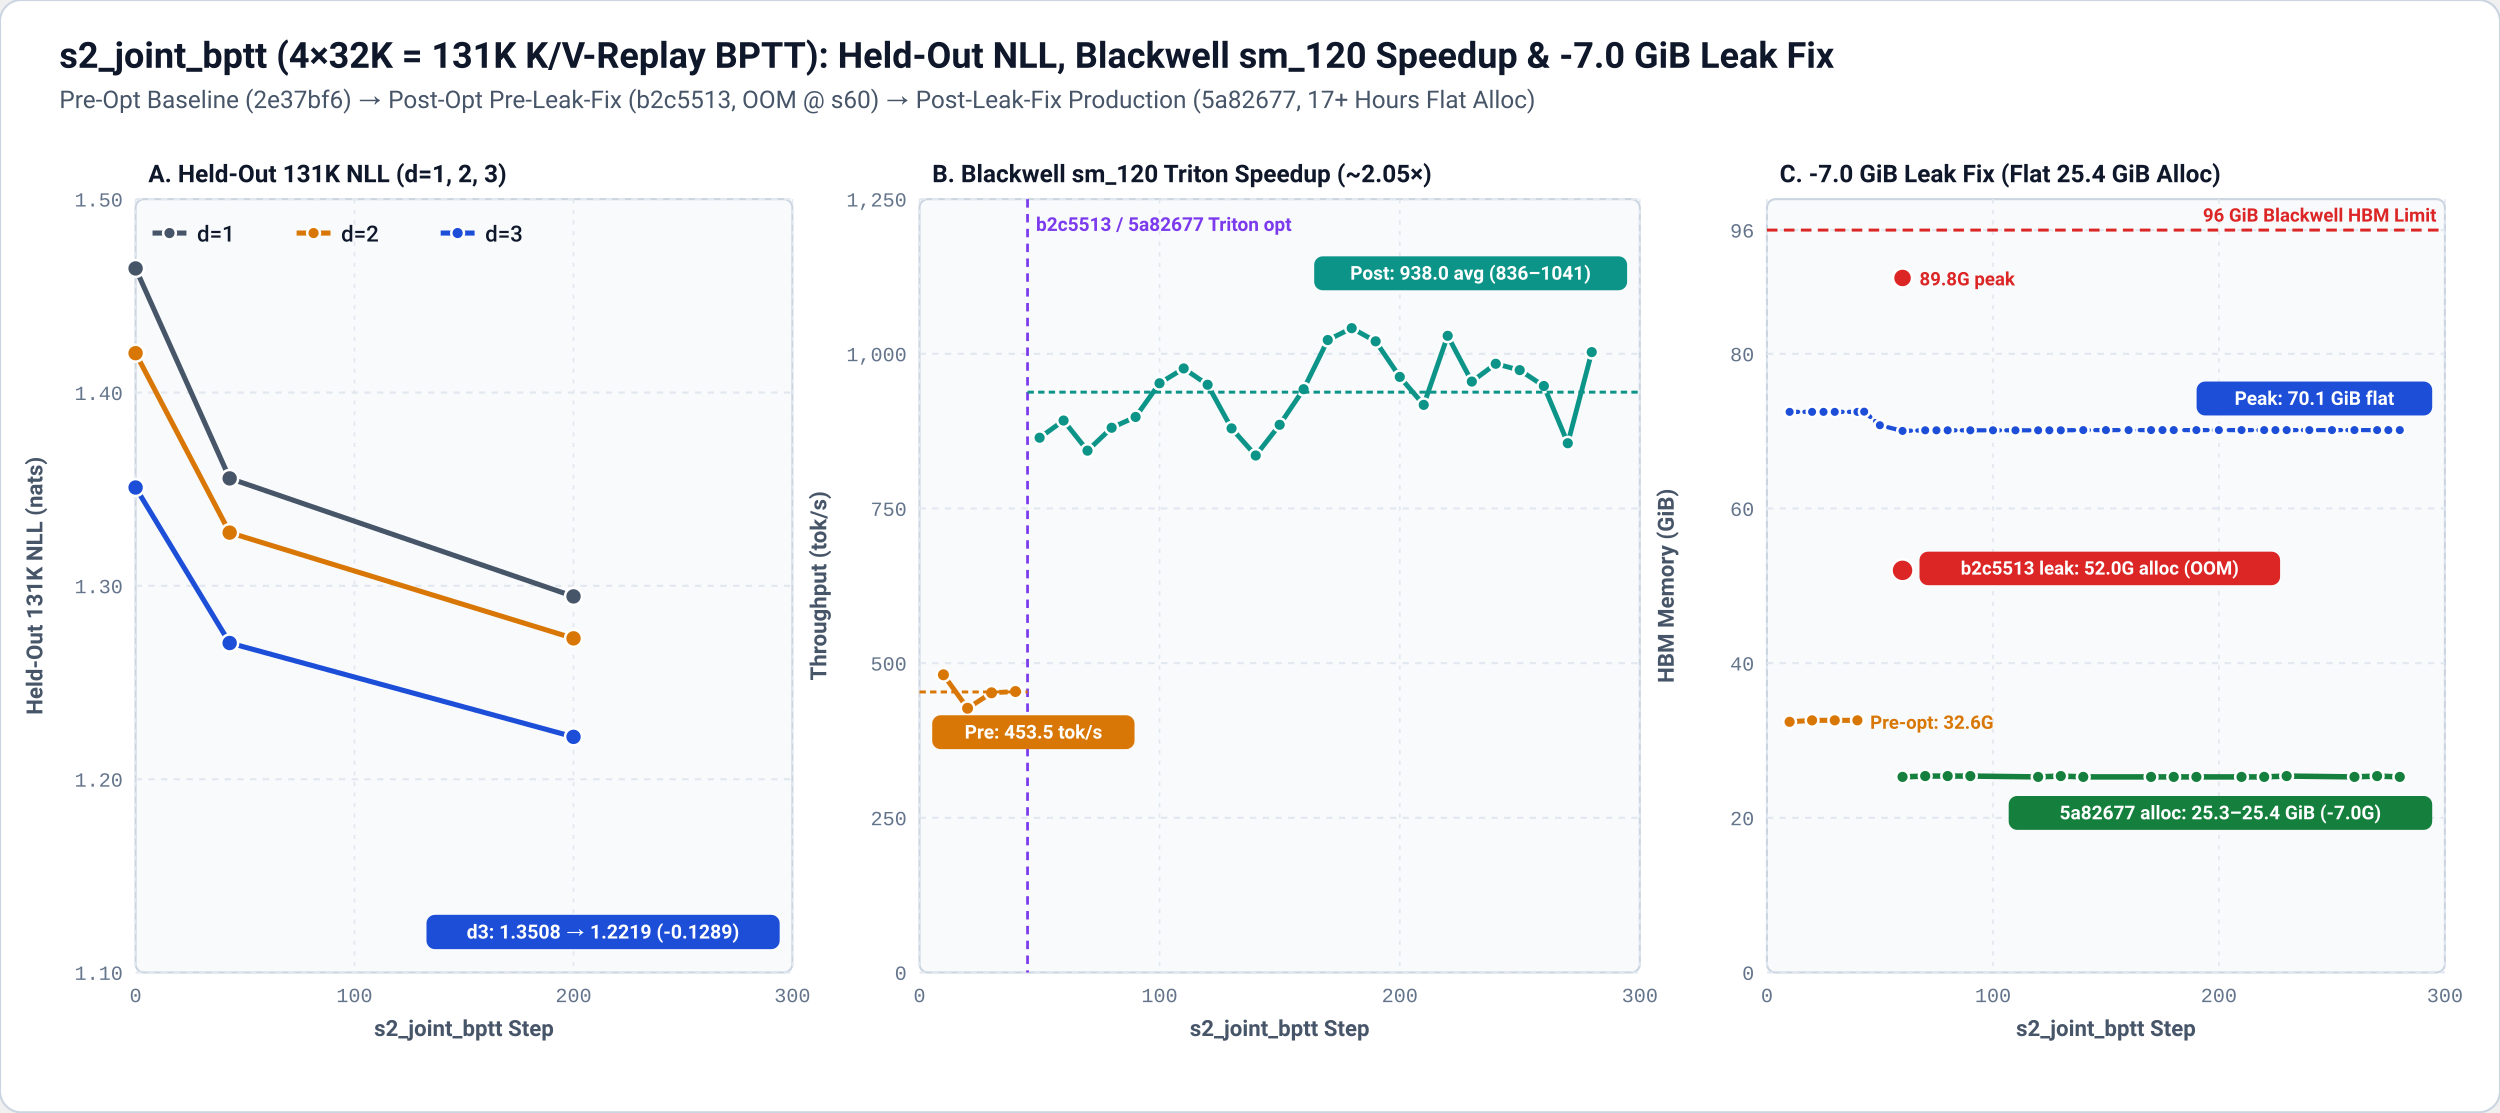
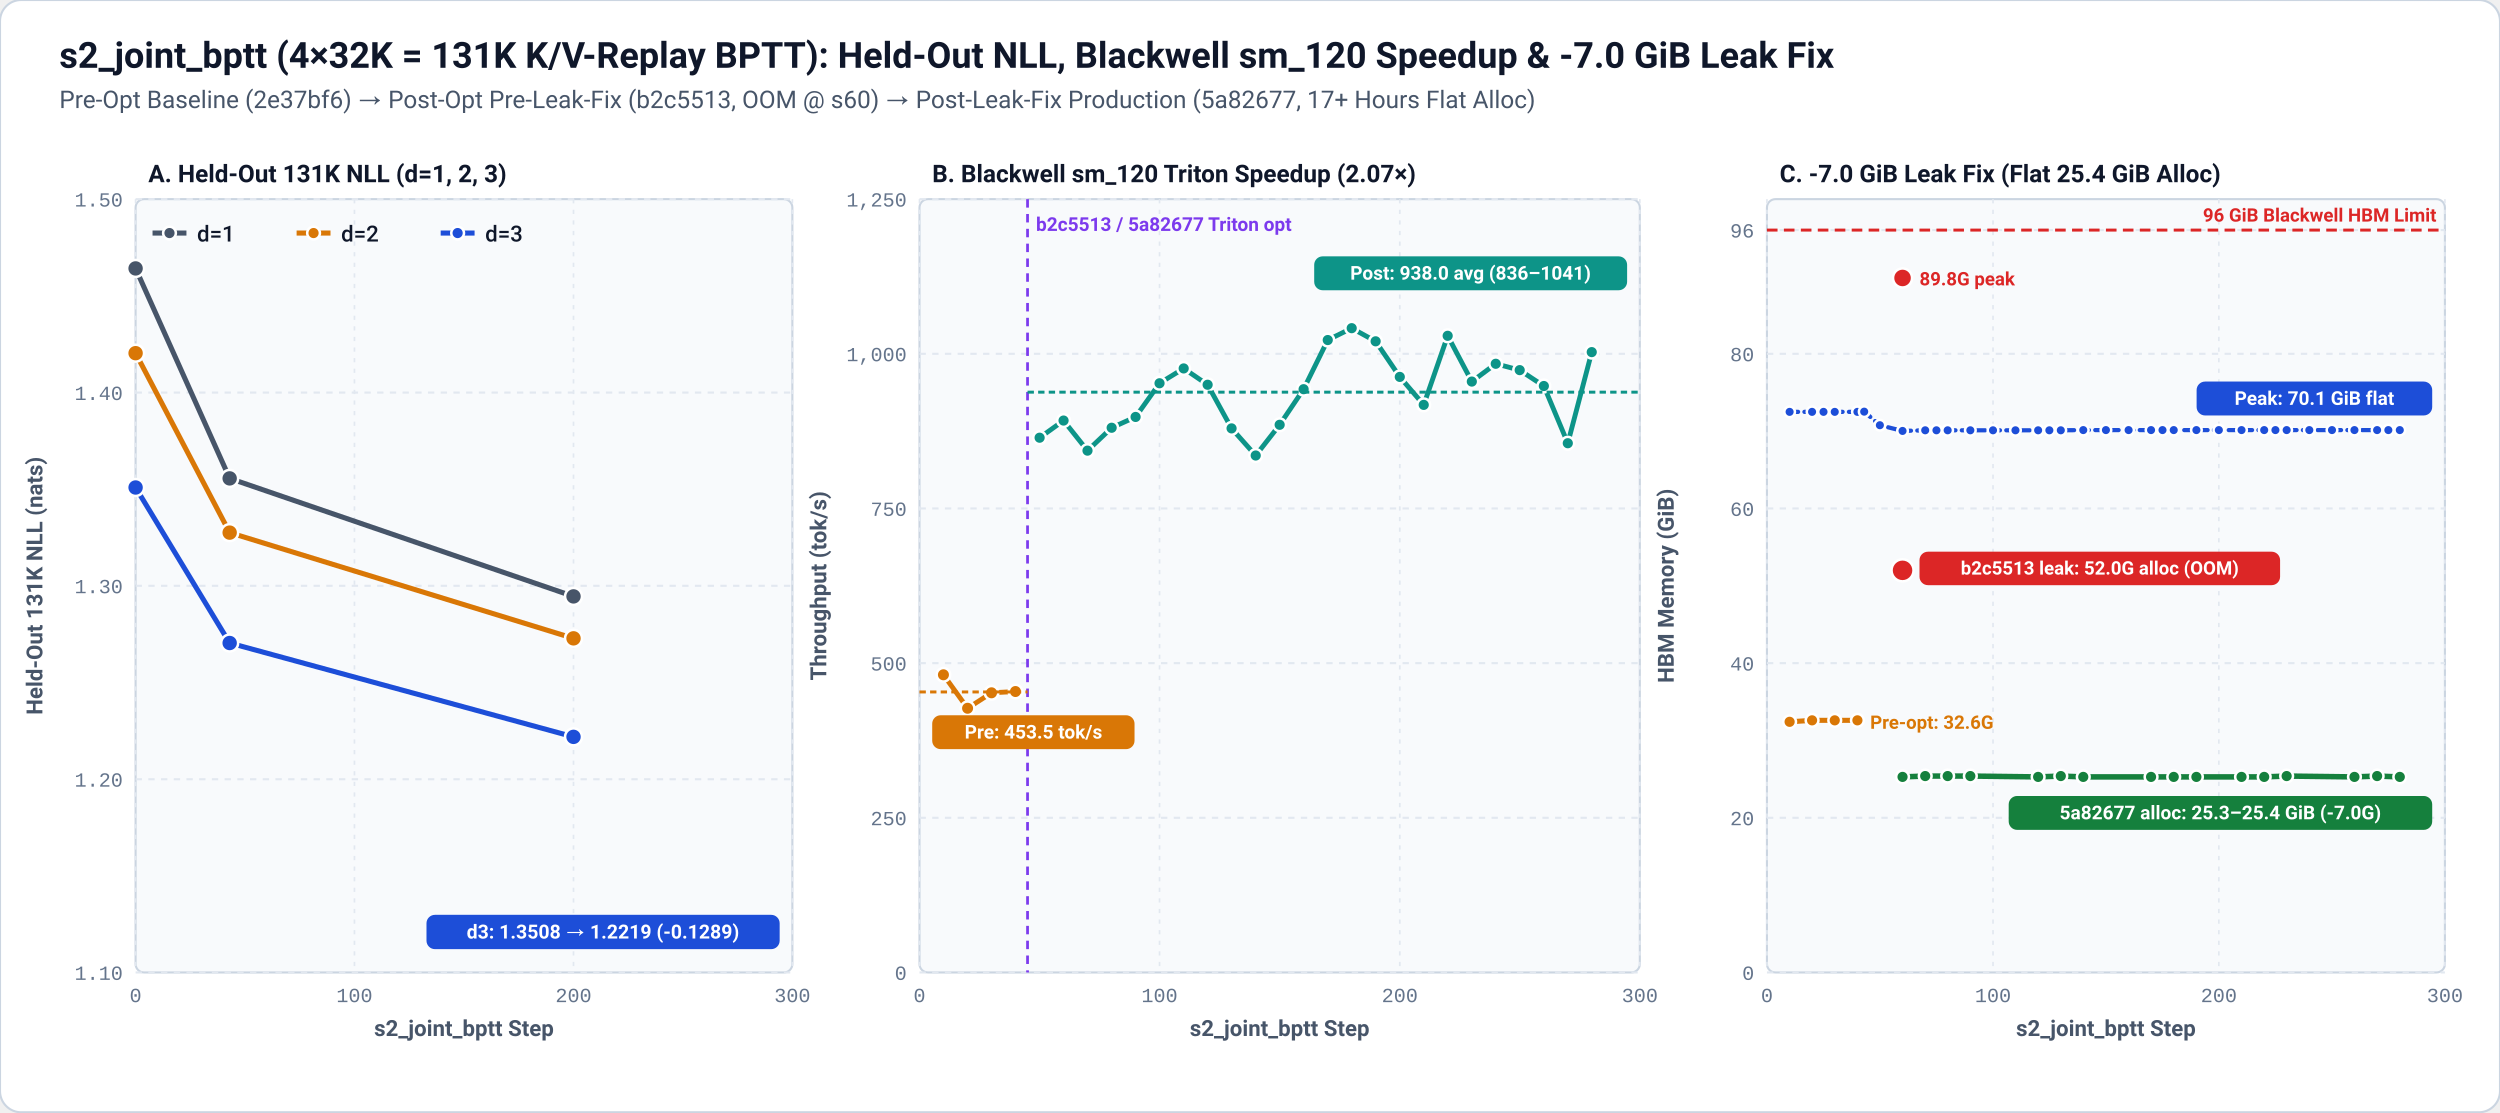
<svg xmlns="http://www.w3.org/2000/svg" width="1180" height="525" viewBox="0 0 1180 525" role="img" aria-label="s2_joint_bptt (4×32K = 131K K/V-Replay BPTT): Held-Out NLL, Blackwell sm_120 Speedup &amp; -7.0 GiB Leak Fix">
  <defs>
    <style type="text/css">
text { font-family: -apple-system, BlinkMacSystemFont, 'Segoe UI', Roboto, Helvetica, Arial, sans-serif; }
.mono { font-family: 'SFMono-Regular', Menlo, Consolas, 'Liberation Mono', monospace; }
</style>
  </defs>
  <rect x="0" y="0" width="1180" height="525" rx="10" fill="#ffffff" stroke="#cbd5e1" stroke-width="1" />
  <text x="28" y="32" font-size="17" font-weight="700" fill="#0f172a">s2_joint_bptt (4×32K = 131K K/V-Replay BPTT): Held-Out NLL, Blackwell sm_120 Speedup &amp; -7.0 GiB Leak Fix</text>
  <text x="28" y="51" font-size="11.5" fill="#475569">Pre-Opt Baseline (2e37bf6) → Post-Opt Pre-Leak-Fix (b2c5513, OOM @ s60) → Post-Leak-Fix Production (5a82677, 17+ Hours Flat Alloc)</text>
  <rect x="64.0" y="94.0" width="310.0" height="365.0" rx="4.0" fill="#f8fafc" stroke="#cbd5e1" stroke-width="1.0" />
  <text x="70.0" y="86.0" font-size="11.5" font-weight="700" fill="#0f172a" text-anchor="start">A. Held-Out 131K NLL (d=1, 2, 3)</text>
  <line x1="64.0" y1="459.0" x2="374.0" y2="459.0" stroke="#e2e8f0" stroke-width="1.0" stroke-dasharray="3,3" />
  <text x="58.0" y="462.5" font-size="9.5" font-weight="400" fill="#64748b" text-anchor="end" class="mono">1.10</text>
  <line x1="64.0" y1="367.8" x2="374.0" y2="367.8" stroke="#e2e8f0" stroke-width="1.0" stroke-dasharray="3,3" />
  <text x="58.0" y="371.3" font-size="9.5" font-weight="400" fill="#64748b" text-anchor="end" class="mono">1.20</text>
  <line x1="64.0" y1="276.5" x2="374.0" y2="276.5" stroke="#e2e8f0" stroke-width="1.0" stroke-dasharray="3,3" />
  <text x="58.0" y="280.0" font-size="9.5" font-weight="400" fill="#64748b" text-anchor="end" class="mono">1.30</text>
  <line x1="64.0" y1="185.3" x2="374.0" y2="185.3" stroke="#e2e8f0" stroke-width="1.0" stroke-dasharray="3,3" />
  <text x="58.0" y="188.8" font-size="9.5" font-weight="400" fill="#64748b" text-anchor="end" class="mono">1.40</text>
  <line x1="64.0" y1="94.0" x2="374.0" y2="94.0" stroke="#e2e8f0" stroke-width="1.0" stroke-dasharray="3,3" />
  <text x="58.0" y="97.5" font-size="9.5" font-weight="400" fill="#64748b" text-anchor="end" class="mono">1.50</text>
  <line x1="64.0" y1="94.0" x2="64.0" y2="459.0" stroke="#e2e8f0" stroke-width="0.8" stroke-dasharray="2,3" />
  <text x="64.0" y="473.0" font-size="9.5" font-weight="400" fill="#64748b" text-anchor="middle" class="mono">0</text>
  <line x1="167.3" y1="94.0" x2="167.3" y2="459.0" stroke="#e2e8f0" stroke-width="0.8" stroke-dasharray="2,3" />
  <text x="167.3" y="473.0" font-size="9.5" font-weight="400" fill="#64748b" text-anchor="middle" class="mono">100</text>
  <line x1="270.7" y1="94.0" x2="270.7" y2="459.0" stroke="#e2e8f0" stroke-width="0.8" stroke-dasharray="2,3" />
  <text x="270.7" y="473.0" font-size="9.5" font-weight="400" fill="#64748b" text-anchor="middle" class="mono">200</text>
  <line x1="374.0" y1="94.0" x2="374.0" y2="459.0" stroke="#e2e8f0" stroke-width="0.8" stroke-dasharray="2,3" />
  <text x="374.0" y="473.0" font-size="9.5" font-weight="400" fill="#64748b" text-anchor="middle" class="mono">300</text>
  <text x="219.0" y="489.0" font-size="10.5" font-weight="600" fill="#475569" text-anchor="middle">s2_joint_bptt Step</text>
  <text x="20.0" y="276.5" font-size="10.5" font-weight="600" fill="#475569" text-anchor="middle" transform="rotate(-90.0 20.0 276.5)">Held-Out 131K NLL (nats)</text>
  <line x1="72.0" y1="110.0" x2="88.0" y2="110.0" stroke="#475569" stroke-width="2.4" />
  <circle cx="80.0" cy="110.0" r="3.0" fill="#475569" stroke="#ffffff" stroke-width="1.2" />
  <text x="93.0" y="114.0" font-size="10.5" font-weight="500" fill="#0f172a" text-anchor="start">d=1</text>
  <line x1="140.0" y1="110.0" x2="156.0" y2="110.0" stroke="#d97706" stroke-width="2.4" />
  <circle cx="148.0" cy="110.0" r="3.0" fill="#d97706" stroke="#ffffff" stroke-width="1.2" />
  <text x="161.0" y="114.0" font-size="10.5" font-weight="500" fill="#0f172a" text-anchor="start">d=2</text>
  <line x1="208.0" y1="110.0" x2="224.0" y2="110.0" stroke="#1d4ed8" stroke-width="2.4" />
  <circle cx="216.0" cy="110.0" r="3.0" fill="#1d4ed8" stroke="#ffffff" stroke-width="1.2" />
  <text x="229.0" y="114.0" font-size="10.5" font-weight="500" fill="#0f172a" text-anchor="start">d=3</text>
  <polyline fill="none" stroke="#475569" stroke-width="2.4" stroke-linejoin="round" stroke-linecap="round" points="64.0,126.7 108.4,225.8 270.7,281.5" />
  <circle cx="64.0" cy="126.7" r="4.0" fill="#475569" stroke="#ffffff" stroke-width="1.2" />
  <circle cx="108.4" cy="225.8" r="4.0" fill="#475569" stroke="#ffffff" stroke-width="1.2" />
  <circle cx="270.7" cy="281.5" r="4.0" fill="#475569" stroke="#ffffff" stroke-width="1.2" />
  <polyline fill="none" stroke="#d97706" stroke-width="2.4" stroke-linejoin="round" stroke-linecap="round" points="64.0,166.7 108.4,251.4 270.7,301.3" />
  <circle cx="64.0" cy="166.7" r="4.0" fill="#d97706" stroke="#ffffff" stroke-width="1.2" />
  <circle cx="108.4" cy="251.4" r="4.0" fill="#d97706" stroke="#ffffff" stroke-width="1.2" />
  <circle cx="270.7" cy="301.3" r="4.0" fill="#d97706" stroke="#ffffff" stroke-width="1.2" />
  <polyline fill="none" stroke="#1d4ed8" stroke-width="2.4" stroke-linejoin="round" stroke-linecap="round" points="64.0,230.1 108.4,303.5 270.7,347.8" />
  <circle cx="64.0" cy="230.1" r="4.0" fill="#1d4ed8" stroke="#ffffff" stroke-width="1.2" />
  <circle cx="108.4" cy="303.5" r="4.0" fill="#1d4ed8" stroke="#ffffff" stroke-width="1.2" />
  <circle cx="270.7" cy="347.8" r="4.0" fill="#1d4ed8" stroke="#ffffff" stroke-width="1.2" />
  <rect x="201.3" y="431.8" width="166.7" height="16.2" rx="4.0" fill="#1d4ed8" stroke="none" stroke-width="1.0" />
  <text x="284.6" y="443.0" font-size="9.2" font-weight="600" fill="#ffffff" text-anchor="middle">d3: 1.3508 → 1.2219 (-0.1289)</text>
  <rect x="434.0" y="94.0" width="340.0" height="365.0" rx="4.0" fill="#f8fafc" stroke="#cbd5e1" stroke-width="1.0" />
-   <text x="440.0" y="86.0" font-size="11.5" font-weight="700" fill="#0f172a" text-anchor="start">B. Blackwell sm_120 Triton Speedup (~2.05×)</text>
+   <text x="440.0" y="86.0" font-size="11.5" font-weight="700" fill="#0f172a" text-anchor="start">B. Blackwell sm_120 Triton Speedup (2.07×)</text>
  <line x1="434.0" y1="459.0" x2="774.0" y2="459.0" stroke="#e2e8f0" stroke-width="1.0" stroke-dasharray="3,3" />
  <text x="428.0" y="462.5" font-size="9.5" font-weight="400" fill="#64748b" text-anchor="end" class="mono">0</text>
  <line x1="434.0" y1="386.0" x2="774.0" y2="386.0" stroke="#e2e8f0" stroke-width="1.0" stroke-dasharray="3,3" />
  <text x="428.0" y="389.5" font-size="9.5" font-weight="400" fill="#64748b" text-anchor="end" class="mono">250</text>
  <line x1="434.0" y1="313.0" x2="774.0" y2="313.0" stroke="#e2e8f0" stroke-width="1.0" stroke-dasharray="3,3" />
  <text x="428.0" y="316.5" font-size="9.5" font-weight="400" fill="#64748b" text-anchor="end" class="mono">500</text>
  <line x1="434.0" y1="240.0" x2="774.0" y2="240.0" stroke="#e2e8f0" stroke-width="1.0" stroke-dasharray="3,3" />
  <text x="428.0" y="243.5" font-size="9.5" font-weight="400" fill="#64748b" text-anchor="end" class="mono">750</text>
  <line x1="434.0" y1="167.0" x2="774.0" y2="167.0" stroke="#e2e8f0" stroke-width="1.0" stroke-dasharray="3,3" />
  <text x="428.0" y="170.5" font-size="9.5" font-weight="400" fill="#64748b" text-anchor="end" class="mono">1,000</text>
  <line x1="434.0" y1="94.0" x2="774.0" y2="94.0" stroke="#e2e8f0" stroke-width="1.0" stroke-dasharray="3,3" />
  <text x="428.0" y="97.5" font-size="9.5" font-weight="400" fill="#64748b" text-anchor="end" class="mono">1,250</text>
  <line x1="434.0" y1="94.0" x2="434.0" y2="459.0" stroke="#e2e8f0" stroke-width="0.8" stroke-dasharray="2,3" />
  <text x="434.0" y="473.0" font-size="9.5" font-weight="400" fill="#64748b" text-anchor="middle" class="mono">0</text>
  <line x1="547.3" y1="94.0" x2="547.3" y2="459.0" stroke="#e2e8f0" stroke-width="0.8" stroke-dasharray="2,3" />
  <text x="547.3" y="473.0" font-size="9.5" font-weight="400" fill="#64748b" text-anchor="middle" class="mono">100</text>
  <line x1="660.7" y1="94.0" x2="660.7" y2="459.0" stroke="#e2e8f0" stroke-width="0.8" stroke-dasharray="2,3" />
  <text x="660.7" y="473.0" font-size="9.5" font-weight="400" fill="#64748b" text-anchor="middle" class="mono">200</text>
  <line x1="774.0" y1="94.0" x2="774.0" y2="459.0" stroke="#e2e8f0" stroke-width="0.8" stroke-dasharray="2,3" />
  <text x="774.0" y="473.0" font-size="9.5" font-weight="400" fill="#64748b" text-anchor="middle" class="mono">300</text>
  <text x="604.0" y="489.0" font-size="10.5" font-weight="600" fill="#475569" text-anchor="middle">s2_joint_bptt Step</text>
  <text x="390.0" y="276.5" font-size="10.5" font-weight="600" fill="#475569" text-anchor="middle" transform="rotate(-90.0 390.0 276.5)">Throughput (tok/s)</text>
  <line x1="485.0" y1="94.0" x2="485.0" y2="459.0" stroke="#7c3aed" stroke-width="1.3" stroke-dasharray="4,3" />
  <text x="489.0" y="109.0" font-size="9.0" font-weight="600" fill="#7c3aed" text-anchor="start">b2c5513 / 5a82677 Triton opt</text>
  <polyline fill="none" stroke="#d97706" stroke-width="2.3" stroke-linejoin="round" stroke-linecap="round" points="445.3,318.5 456.7,334.3 468.0,327.0 479.3,326.4" />
  <circle cx="445.3" cy="318.5" r="3.2" fill="#d97706" stroke="#ffffff" stroke-width="1.2" />
  <circle cx="456.7" cy="334.3" r="3.2" fill="#d97706" stroke="#ffffff" stroke-width="1.2" />
  <circle cx="468.0" cy="327.0" r="3.2" fill="#d97706" stroke="#ffffff" stroke-width="1.2" />
  <circle cx="479.3" cy="326.4" r="3.2" fill="#d97706" stroke="#ffffff" stroke-width="1.2" />
  <polyline fill="none" stroke="#0d9488" stroke-width="2.3" stroke-linejoin="round" stroke-linecap="round" points="490.7,206.6 502.0,198.5 513.3,212.7 524.7,201.9 536.0,196.8 547.3,180.9 558.7,173.9 570.0,181.6 581.3,202.2 592.7,215.0 604.0,200.5 615.3,183.7 626.7,160.5 638.0,154.9 649.3,161.1 660.7,177.9 672.0,191.1 683.3,158.5 694.7,180.1 706.0,171.7 717.3,174.7 728.7,182.2 740.0,209.2 751.3,166.2" />
  <circle cx="490.7" cy="206.6" r="3.0" fill="#0d9488" stroke="#ffffff" stroke-width="1.2" />
  <circle cx="502.0" cy="198.5" r="3.0" fill="#0d9488" stroke="#ffffff" stroke-width="1.2" />
  <circle cx="513.3" cy="212.7" r="3.0" fill="#0d9488" stroke="#ffffff" stroke-width="1.2" />
  <circle cx="524.7" cy="201.9" r="3.0" fill="#0d9488" stroke="#ffffff" stroke-width="1.2" />
  <circle cx="536.0" cy="196.8" r="3.0" fill="#0d9488" stroke="#ffffff" stroke-width="1.2" />
  <circle cx="547.3" cy="180.9" r="3.0" fill="#0d9488" stroke="#ffffff" stroke-width="1.2" />
  <circle cx="558.7" cy="173.9" r="3.0" fill="#0d9488" stroke="#ffffff" stroke-width="1.2" />
  <circle cx="570.0" cy="181.6" r="3.0" fill="#0d9488" stroke="#ffffff" stroke-width="1.2" />
  <circle cx="581.3" cy="202.2" r="3.0" fill="#0d9488" stroke="#ffffff" stroke-width="1.2" />
  <circle cx="592.7" cy="215.0" r="3.0" fill="#0d9488" stroke="#ffffff" stroke-width="1.2" />
  <circle cx="604.0" cy="200.5" r="3.0" fill="#0d9488" stroke="#ffffff" stroke-width="1.2" />
  <circle cx="615.3" cy="183.7" r="3.0" fill="#0d9488" stroke="#ffffff" stroke-width="1.2" />
  <circle cx="626.7" cy="160.5" r="3.0" fill="#0d9488" stroke="#ffffff" stroke-width="1.2" />
  <circle cx="638.0" cy="154.9" r="3.0" fill="#0d9488" stroke="#ffffff" stroke-width="1.2" />
  <circle cx="649.3" cy="161.1" r="3.0" fill="#0d9488" stroke="#ffffff" stroke-width="1.2" />
  <circle cx="660.7" cy="177.9" r="3.0" fill="#0d9488" stroke="#ffffff" stroke-width="1.2" />
  <circle cx="672.0" cy="191.1" r="3.0" fill="#0d9488" stroke="#ffffff" stroke-width="1.2" />
  <circle cx="683.3" cy="158.5" r="3.0" fill="#0d9488" stroke="#ffffff" stroke-width="1.2" />
  <circle cx="694.7" cy="180.1" r="3.0" fill="#0d9488" stroke="#ffffff" stroke-width="1.2" />
  <circle cx="706.0" cy="171.7" r="3.0" fill="#0d9488" stroke="#ffffff" stroke-width="1.2" />
  <circle cx="717.3" cy="174.7" r="3.0" fill="#0d9488" stroke="#ffffff" stroke-width="1.2" />
  <circle cx="728.7" cy="182.2" r="3.0" fill="#0d9488" stroke="#ffffff" stroke-width="1.2" />
  <circle cx="740.0" cy="209.2" r="3.0" fill="#0d9488" stroke="#ffffff" stroke-width="1.2" />
  <circle cx="751.3" cy="166.2" r="3.0" fill="#0d9488" stroke="#ffffff" stroke-width="1.2" />
  <line x1="434.0" y1="326.6" x2="485.0" y2="326.6" stroke="#d97706" stroke-width="1.4" stroke-dasharray="3,2" />
  <rect x="440.0" y="337.6" width="95.5" height="16.0" rx="4.0" fill="#d97706" stroke="none" stroke-width="1.0" />
  <text x="487.8" y="348.6" font-size="9.0" font-weight="600" fill="#ffffff" text-anchor="middle">Pre: 453.5 tok/s</text>
  <line x1="485.0" y1="185.1" x2="774.0" y2="185.1" stroke="#0d9488" stroke-width="1.4" stroke-dasharray="3,2" />
  <rect x="620.3" y="121.0" width="147.7" height="16.0" rx="4.0" fill="#0d9488" stroke="none" stroke-width="1.0" />
  <text x="694.1" y="132.0" font-size="9.0" font-weight="600" fill="#ffffff" text-anchor="middle">Post: 938.0 avg (836–1041)</text>
  <rect x="834.0" y="94.0" width="320.0" height="365.0" rx="4.0" fill="#f8fafc" stroke="#cbd5e1" stroke-width="1.0" />
  <text x="840.0" y="86.0" font-size="11.5" font-weight="700" fill="#0f172a" text-anchor="start">C. -7.0 GiB Leak Fix (Flat 25.4 GiB Alloc)</text>
  <line x1="834.0" y1="459.0" x2="1154.0" y2="459.0" stroke="#e2e8f0" stroke-width="1.0" stroke-dasharray="3,3" />
  <text x="828.0" y="462.5" font-size="9.5" font-weight="400" fill="#64748b" text-anchor="end" class="mono">0</text>
  <line x1="834.0" y1="386.0" x2="1154.0" y2="386.0" stroke="#e2e8f0" stroke-width="1.0" stroke-dasharray="3,3" />
  <text x="828.0" y="389.5" font-size="9.5" font-weight="400" fill="#64748b" text-anchor="end" class="mono">20</text>
  <line x1="834.0" y1="313.0" x2="1154.0" y2="313.0" stroke="#e2e8f0" stroke-width="1.0" stroke-dasharray="3,3" />
  <text x="828.0" y="316.5" font-size="9.5" font-weight="400" fill="#64748b" text-anchor="end" class="mono">40</text>
  <line x1="834.0" y1="240.0" x2="1154.0" y2="240.0" stroke="#e2e8f0" stroke-width="1.0" stroke-dasharray="3,3" />
  <text x="828.0" y="243.5" font-size="9.5" font-weight="400" fill="#64748b" text-anchor="end" class="mono">60</text>
  <line x1="834.0" y1="167.0" x2="1154.0" y2="167.0" stroke="#e2e8f0" stroke-width="1.0" stroke-dasharray="3,3" />
  <text x="828.0" y="170.5" font-size="9.5" font-weight="400" fill="#64748b" text-anchor="end" class="mono">80</text>
  <line x1="834.0" y1="108.6" x2="1154.0" y2="108.6" stroke="#e2e8f0" stroke-width="1.0" stroke-dasharray="3,3" />
  <text x="828.0" y="112.1" font-size="9.5" font-weight="400" fill="#64748b" text-anchor="end" class="mono">96</text>
  <line x1="834.0" y1="94.0" x2="834.0" y2="459.0" stroke="#e2e8f0" stroke-width="0.8" stroke-dasharray="2,3" />
  <text x="834.0" y="473.0" font-size="9.5" font-weight="400" fill="#64748b" text-anchor="middle" class="mono">0</text>
  <line x1="940.7" y1="94.0" x2="940.7" y2="459.0" stroke="#e2e8f0" stroke-width="0.8" stroke-dasharray="2,3" />
  <text x="940.7" y="473.0" font-size="9.5" font-weight="400" fill="#64748b" text-anchor="middle" class="mono">100</text>
  <line x1="1047.3" y1="94.0" x2="1047.3" y2="459.0" stroke="#e2e8f0" stroke-width="0.8" stroke-dasharray="2,3" />
  <text x="1047.3" y="473.0" font-size="9.5" font-weight="400" fill="#64748b" text-anchor="middle" class="mono">200</text>
  <line x1="1154.0" y1="94.0" x2="1154.0" y2="459.0" stroke="#e2e8f0" stroke-width="0.8" stroke-dasharray="2,3" />
  <text x="1154.0" y="473.0" font-size="9.5" font-weight="400" fill="#64748b" text-anchor="middle" class="mono">300</text>
  <text x="994.0" y="489.0" font-size="10.5" font-weight="600" fill="#475569" text-anchor="middle">s2_joint_bptt Step</text>
  <text x="790.0" y="276.5" font-size="10.5" font-weight="600" fill="#475569" text-anchor="middle" transform="rotate(-90.0 790.0 276.5)">HBM Memory (GiB)</text>
  <line x1="834.0" y1="108.6" x2="1154.0" y2="108.6" stroke="#dc2626" stroke-width="1.4" stroke-dasharray="5,3" />
  <text x="1150.0" y="104.6" font-size="8.8" font-weight="600" fill="#dc2626" text-anchor="end">96 GiB Blackwell HBM Limit</text>
  <polyline fill="none" stroke="#1d4ed8" stroke-width="2.0" stroke-linejoin="round" stroke-linecap="round" stroke-dasharray="4,3" points="844.7,194.4 855.3,194.4 860.7,194.4 866.0,194.4 876.7,194.4 879.9,194.3 887.3,200.7 898.0,203.4 908.7,203.1 914.0,203.1 919.3,203.1 930.0,203.1 940.7,203.1 951.3,203.1 962.0,203.1 967.3,203.1 972.7,203.1 983.3,203.0 994.0,203.0 1004.7,203.0 1015.3,203.0 1020.7,203.0 1026.0,203.0 1036.7,203.0 1047.3,203.0 1058.0,203.0 1068.7,203.0 1074.0,203.0 1079.3,203.0 1090.0,203.0 1100.7,203.0 1111.3,203.0 1122.0,203.0 1127.3,203.0 1132.7,203.0" />
  <circle cx="844.7" cy="194.4" r="2.5" fill="#1d4ed8" stroke="#ffffff" stroke-width="1.2" />
  <circle cx="855.3" cy="194.4" r="2.5" fill="#1d4ed8" stroke="#ffffff" stroke-width="1.2" />
  <circle cx="860.7" cy="194.4" r="2.5" fill="#1d4ed8" stroke="#ffffff" stroke-width="1.2" />
  <circle cx="866.0" cy="194.4" r="2.5" fill="#1d4ed8" stroke="#ffffff" stroke-width="1.2" />
  <circle cx="876.7" cy="194.4" r="2.5" fill="#1d4ed8" stroke="#ffffff" stroke-width="1.2" />
  <circle cx="879.9" cy="194.3" r="2.5" fill="#1d4ed8" stroke="#ffffff" stroke-width="1.2" />
  <circle cx="887.3" cy="200.7" r="2.5" fill="#1d4ed8" stroke="#ffffff" stroke-width="1.2" />
  <circle cx="898.0" cy="203.4" r="2.5" fill="#1d4ed8" stroke="#ffffff" stroke-width="1.2" />
  <circle cx="908.7" cy="203.1" r="2.5" fill="#1d4ed8" stroke="#ffffff" stroke-width="1.2" />
  <circle cx="914.0" cy="203.1" r="2.5" fill="#1d4ed8" stroke="#ffffff" stroke-width="1.2" />
  <circle cx="919.3" cy="203.1" r="2.5" fill="#1d4ed8" stroke="#ffffff" stroke-width="1.2" />
  <circle cx="930.0" cy="203.1" r="2.5" fill="#1d4ed8" stroke="#ffffff" stroke-width="1.2" />
  <circle cx="940.7" cy="203.1" r="2.5" fill="#1d4ed8" stroke="#ffffff" stroke-width="1.2" />
  <circle cx="951.3" cy="203.1" r="2.5" fill="#1d4ed8" stroke="#ffffff" stroke-width="1.2" />
  <circle cx="962.0" cy="203.1" r="2.5" fill="#1d4ed8" stroke="#ffffff" stroke-width="1.2" />
  <circle cx="967.3" cy="203.1" r="2.5" fill="#1d4ed8" stroke="#ffffff" stroke-width="1.2" />
  <circle cx="972.7" cy="203.1" r="2.5" fill="#1d4ed8" stroke="#ffffff" stroke-width="1.2" />
  <circle cx="983.3" cy="203.0" r="2.5" fill="#1d4ed8" stroke="#ffffff" stroke-width="1.2" />
  <circle cx="994.0" cy="203.0" r="2.5" fill="#1d4ed8" stroke="#ffffff" stroke-width="1.2" />
  <circle cx="1004.7" cy="203.0" r="2.5" fill="#1d4ed8" stroke="#ffffff" stroke-width="1.2" />
  <circle cx="1015.3" cy="203.0" r="2.5" fill="#1d4ed8" stroke="#ffffff" stroke-width="1.2" />
  <circle cx="1020.7" cy="203.0" r="2.5" fill="#1d4ed8" stroke="#ffffff" stroke-width="1.2" />
  <circle cx="1026.0" cy="203.0" r="2.5" fill="#1d4ed8" stroke="#ffffff" stroke-width="1.2" />
  <circle cx="1036.7" cy="203.0" r="2.5" fill="#1d4ed8" stroke="#ffffff" stroke-width="1.2" />
  <circle cx="1047.3" cy="203.0" r="2.5" fill="#1d4ed8" stroke="#ffffff" stroke-width="1.2" />
  <circle cx="1058.0" cy="203.0" r="2.5" fill="#1d4ed8" stroke="#ffffff" stroke-width="1.2" />
  <circle cx="1068.7" cy="203.0" r="2.5" fill="#1d4ed8" stroke="#ffffff" stroke-width="1.2" />
  <circle cx="1074.0" cy="203.0" r="2.5" fill="#1d4ed8" stroke="#ffffff" stroke-width="1.2" />
  <circle cx="1079.3" cy="203.0" r="2.5" fill="#1d4ed8" stroke="#ffffff" stroke-width="1.2" />
  <circle cx="1090.0" cy="203.0" r="2.5" fill="#1d4ed8" stroke="#ffffff" stroke-width="1.2" />
  <circle cx="1100.7" cy="203.0" r="2.5" fill="#1d4ed8" stroke="#ffffff" stroke-width="1.2" />
  <circle cx="1111.3" cy="203.0" r="2.5" fill="#1d4ed8" stroke="#ffffff" stroke-width="1.2" />
  <circle cx="1122.0" cy="203.0" r="2.5" fill="#1d4ed8" stroke="#ffffff" stroke-width="1.2" />
  <circle cx="1127.3" cy="203.0" r="2.5" fill="#1d4ed8" stroke="#ffffff" stroke-width="1.2" />
  <circle cx="1132.7" cy="203.0" r="2.5" fill="#1d4ed8" stroke="#ffffff" stroke-width="1.2" />
  <polyline fill="none" stroke="#d97706" stroke-width="2.4" stroke-linejoin="round" stroke-linecap="round" points="844.7,340.7 855.3,340.0 866.0,340.0 876.7,340.0" />
  <circle cx="844.7" cy="340.7" r="3.0" fill="#d97706" stroke="#ffffff" stroke-width="1.2" />
  <circle cx="855.3" cy="340.0" r="3.0" fill="#d97706" stroke="#ffffff" stroke-width="1.2" />
  <circle cx="866.0" cy="340.0" r="3.0" fill="#d97706" stroke="#ffffff" stroke-width="1.2" />
  <circle cx="876.7" cy="340.0" r="3.0" fill="#d97706" stroke="#ffffff" stroke-width="1.2" />
  <text x="882.7" y="344.0" font-size="8.8" font-weight="600" fill="#d97706" text-anchor="start">Pre-opt: 32.6G</text>
  <polyline fill="none" stroke="#15803d" stroke-width="2.6" stroke-linejoin="round" stroke-linecap="round" points="898.0,366.7 908.7,366.3 919.3,366.3 930.0,366.3 962.0,366.7 972.7,366.3 983.3,366.7 1015.3,366.7 1026.0,366.7 1036.7,366.7 1058.0,366.7 1068.7,366.7 1079.3,366.3 1111.3,366.7 1122.0,366.3 1132.7,366.7" />
  <circle cx="898.0" cy="366.7" r="3.0" fill="#15803d" stroke="#ffffff" stroke-width="1.2" />
  <circle cx="908.7" cy="366.3" r="3.0" fill="#15803d" stroke="#ffffff" stroke-width="1.2" />
  <circle cx="919.3" cy="366.3" r="3.0" fill="#15803d" stroke="#ffffff" stroke-width="1.2" />
  <circle cx="930.0" cy="366.3" r="3.0" fill="#15803d" stroke="#ffffff" stroke-width="1.2" />
  <circle cx="962.0" cy="366.7" r="3.0" fill="#15803d" stroke="#ffffff" stroke-width="1.2" />
  <circle cx="972.7" cy="366.3" r="3.0" fill="#15803d" stroke="#ffffff" stroke-width="1.2" />
  <circle cx="983.3" cy="366.7" r="3.0" fill="#15803d" stroke="#ffffff" stroke-width="1.2" />
  <circle cx="1015.3" cy="366.7" r="3.0" fill="#15803d" stroke="#ffffff" stroke-width="1.2" />
  <circle cx="1026.0" cy="366.7" r="3.0" fill="#15803d" stroke="#ffffff" stroke-width="1.2" />
  <circle cx="1036.7" cy="366.7" r="3.0" fill="#15803d" stroke="#ffffff" stroke-width="1.2" />
  <circle cx="1058.0" cy="366.7" r="3.0" fill="#15803d" stroke="#ffffff" stroke-width="1.2" />
  <circle cx="1068.7" cy="366.7" r="3.0" fill="#15803d" stroke="#ffffff" stroke-width="1.2" />
  <circle cx="1079.3" cy="366.3" r="3.0" fill="#15803d" stroke="#ffffff" stroke-width="1.2" />
  <circle cx="1111.3" cy="366.7" r="3.0" fill="#15803d" stroke="#ffffff" stroke-width="1.2" />
  <circle cx="1122.0" cy="366.3" r="3.0" fill="#15803d" stroke="#ffffff" stroke-width="1.2" />
  <circle cx="1132.7" cy="366.7" r="3.0" fill="#15803d" stroke="#ffffff" stroke-width="1.2" />
  <circle cx="898.0" cy="269.2" r="5.2" fill="#dc2626" stroke="#ffffff" stroke-width="1.2" />
  <rect x="906.0" y="260.4" width="170.2" height="15.8" rx="4.0" fill="#dc2626" stroke="none" stroke-width="1.0" />
  <text x="991.1" y="271.2" font-size="8.8" font-weight="600" fill="#ffffff" text-anchor="middle">b2c5513 leak: 52.0G alloc (OOM)</text>
  <circle cx="898.0" cy="131.2" r="4.5" fill="#dc2626" stroke="#ffffff" stroke-width="1.2" />
  <text x="906.0" y="134.7" font-size="8.8" font-weight="600" fill="#dc2626" text-anchor="start">89.8G peak</text>
  <rect x="1036.8" y="180.1" width="111.2" height="16.0" rx="4.0" fill="#1d4ed8" stroke="none" stroke-width="1.0" />
  <text x="1092.4" y="191.1" font-size="9.0" font-weight="600" fill="#ffffff" text-anchor="middle">Peak: 70.1 GiB flat</text>
  <rect x="948.1" y="375.7" width="199.9" height="16.0" rx="4.0" fill="#15803d" stroke="none" stroke-width="1.0" />
  <text x="1048.0" y="386.7" font-size="9.0" font-weight="600" fill="#ffffff" text-anchor="middle">5a82677 alloc: 25.3–25.4 GiB (-7.0G)</text>
</svg>
